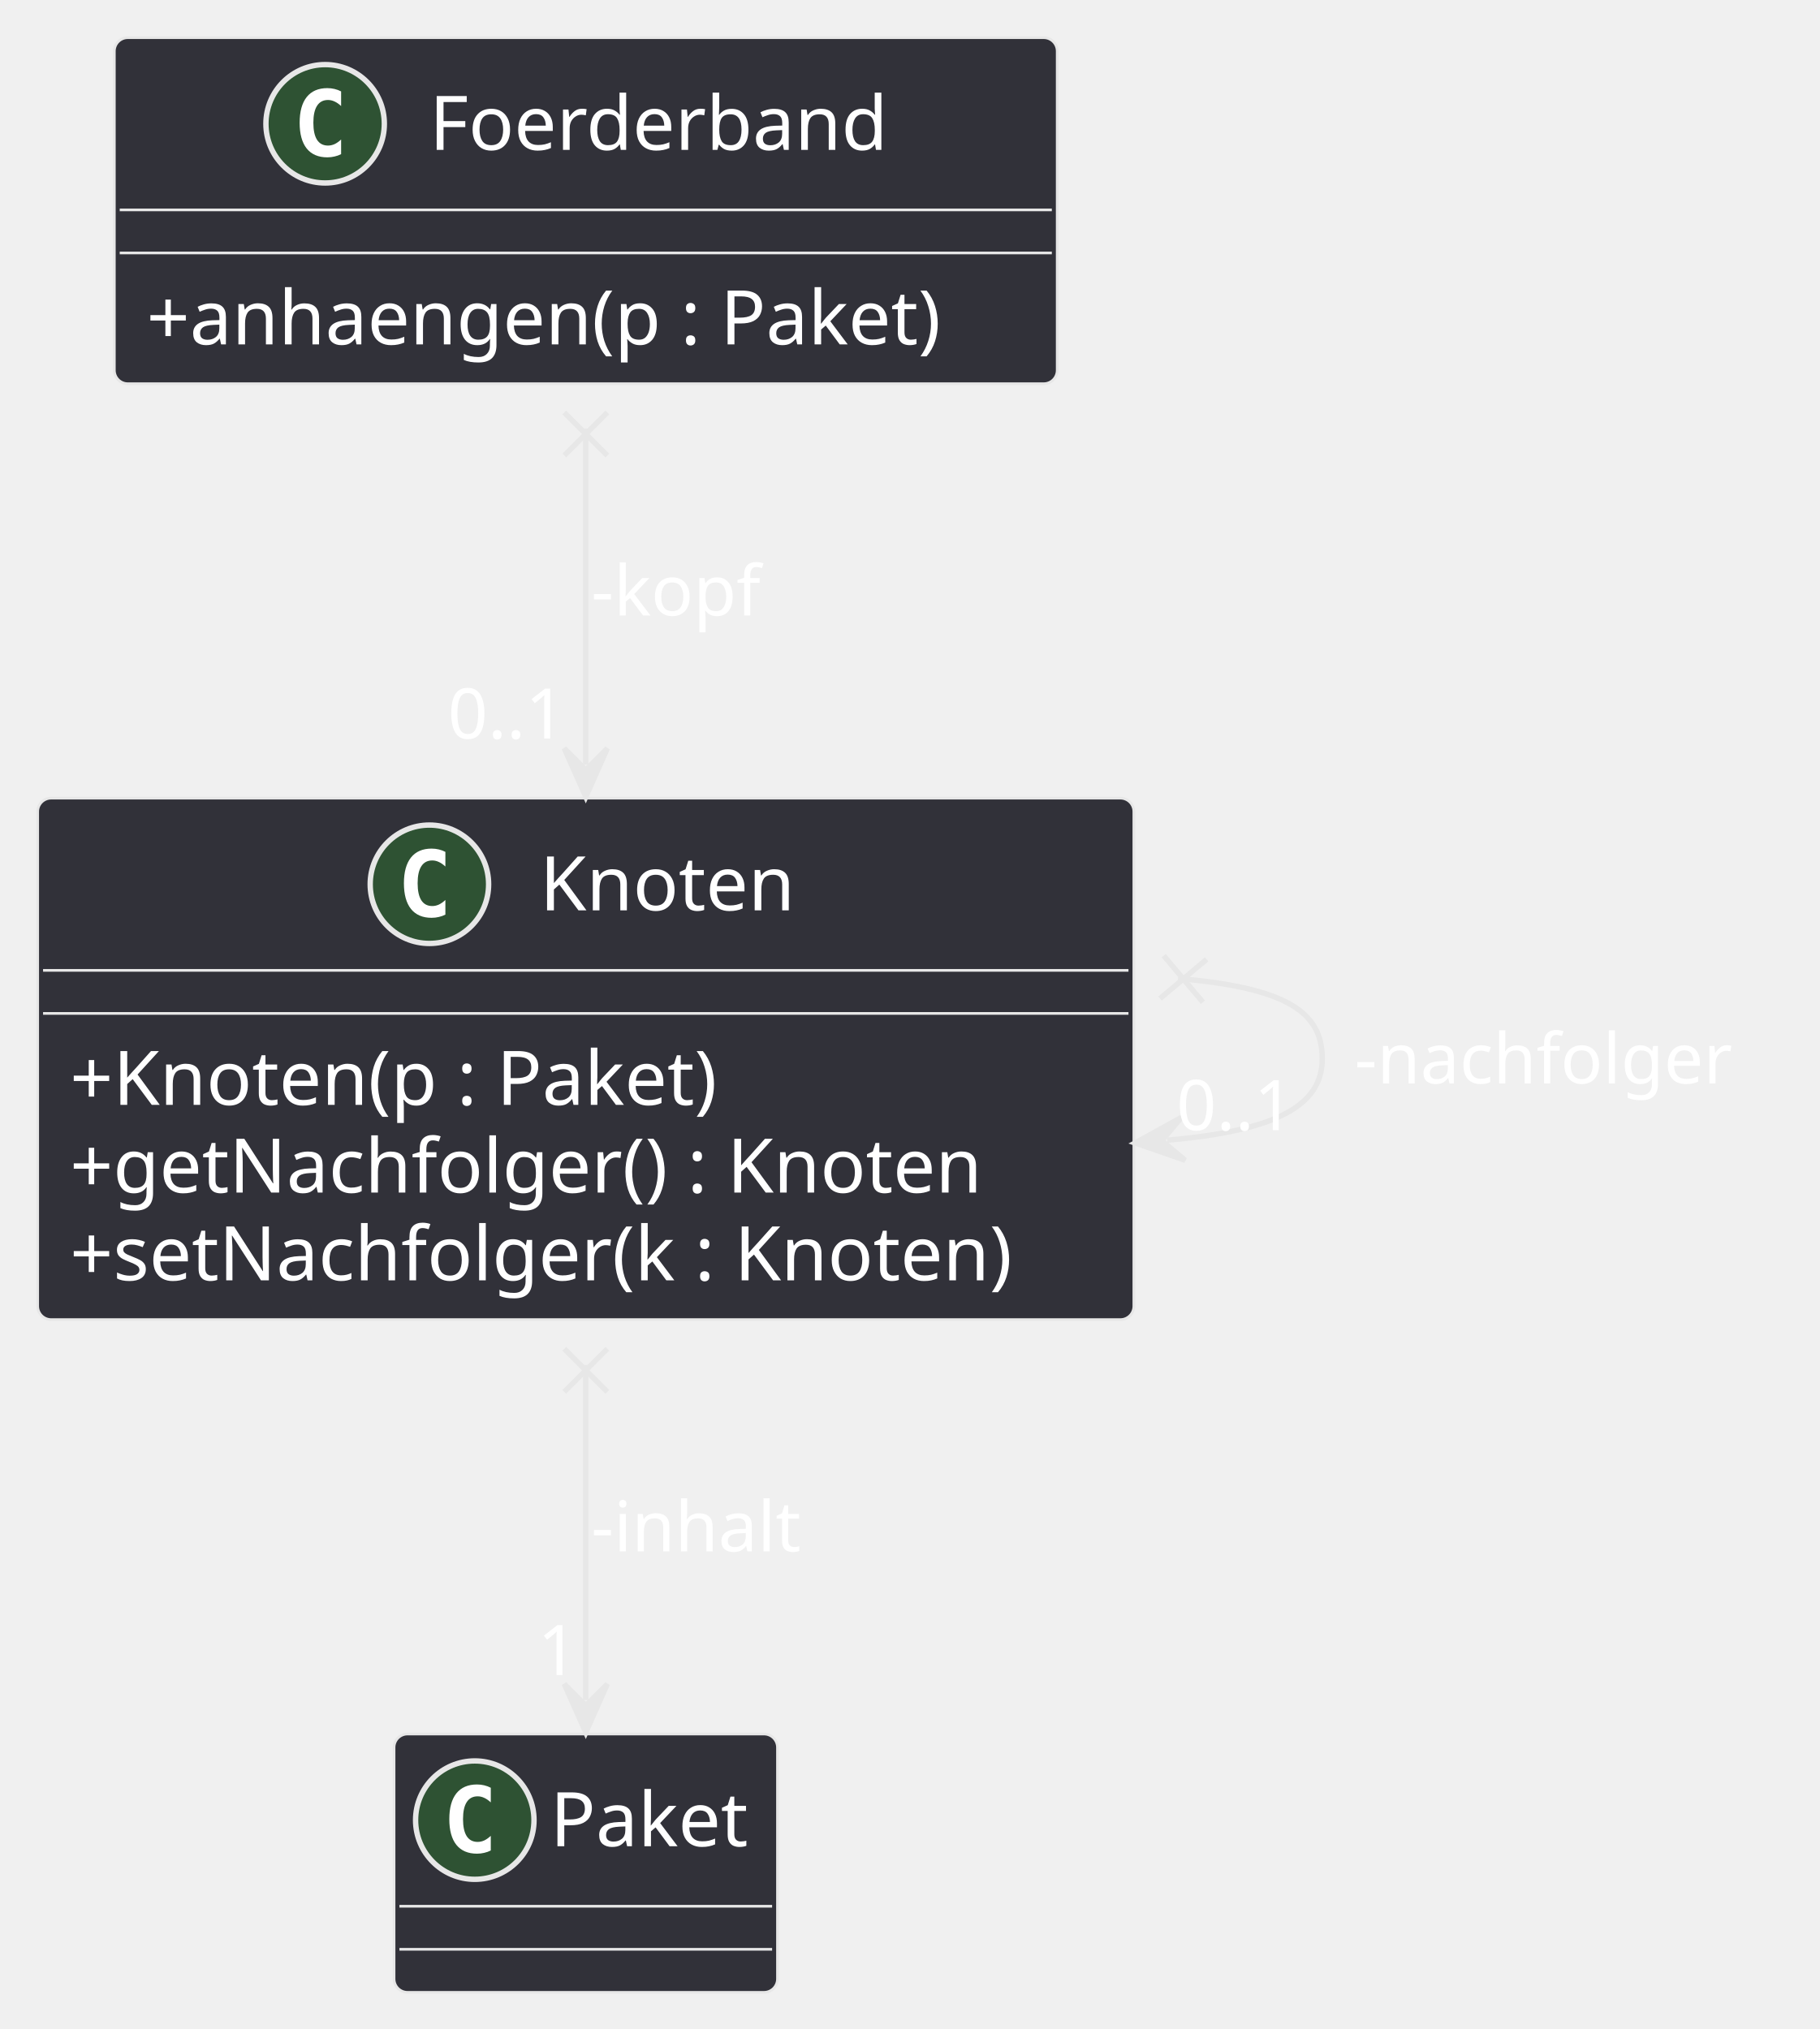
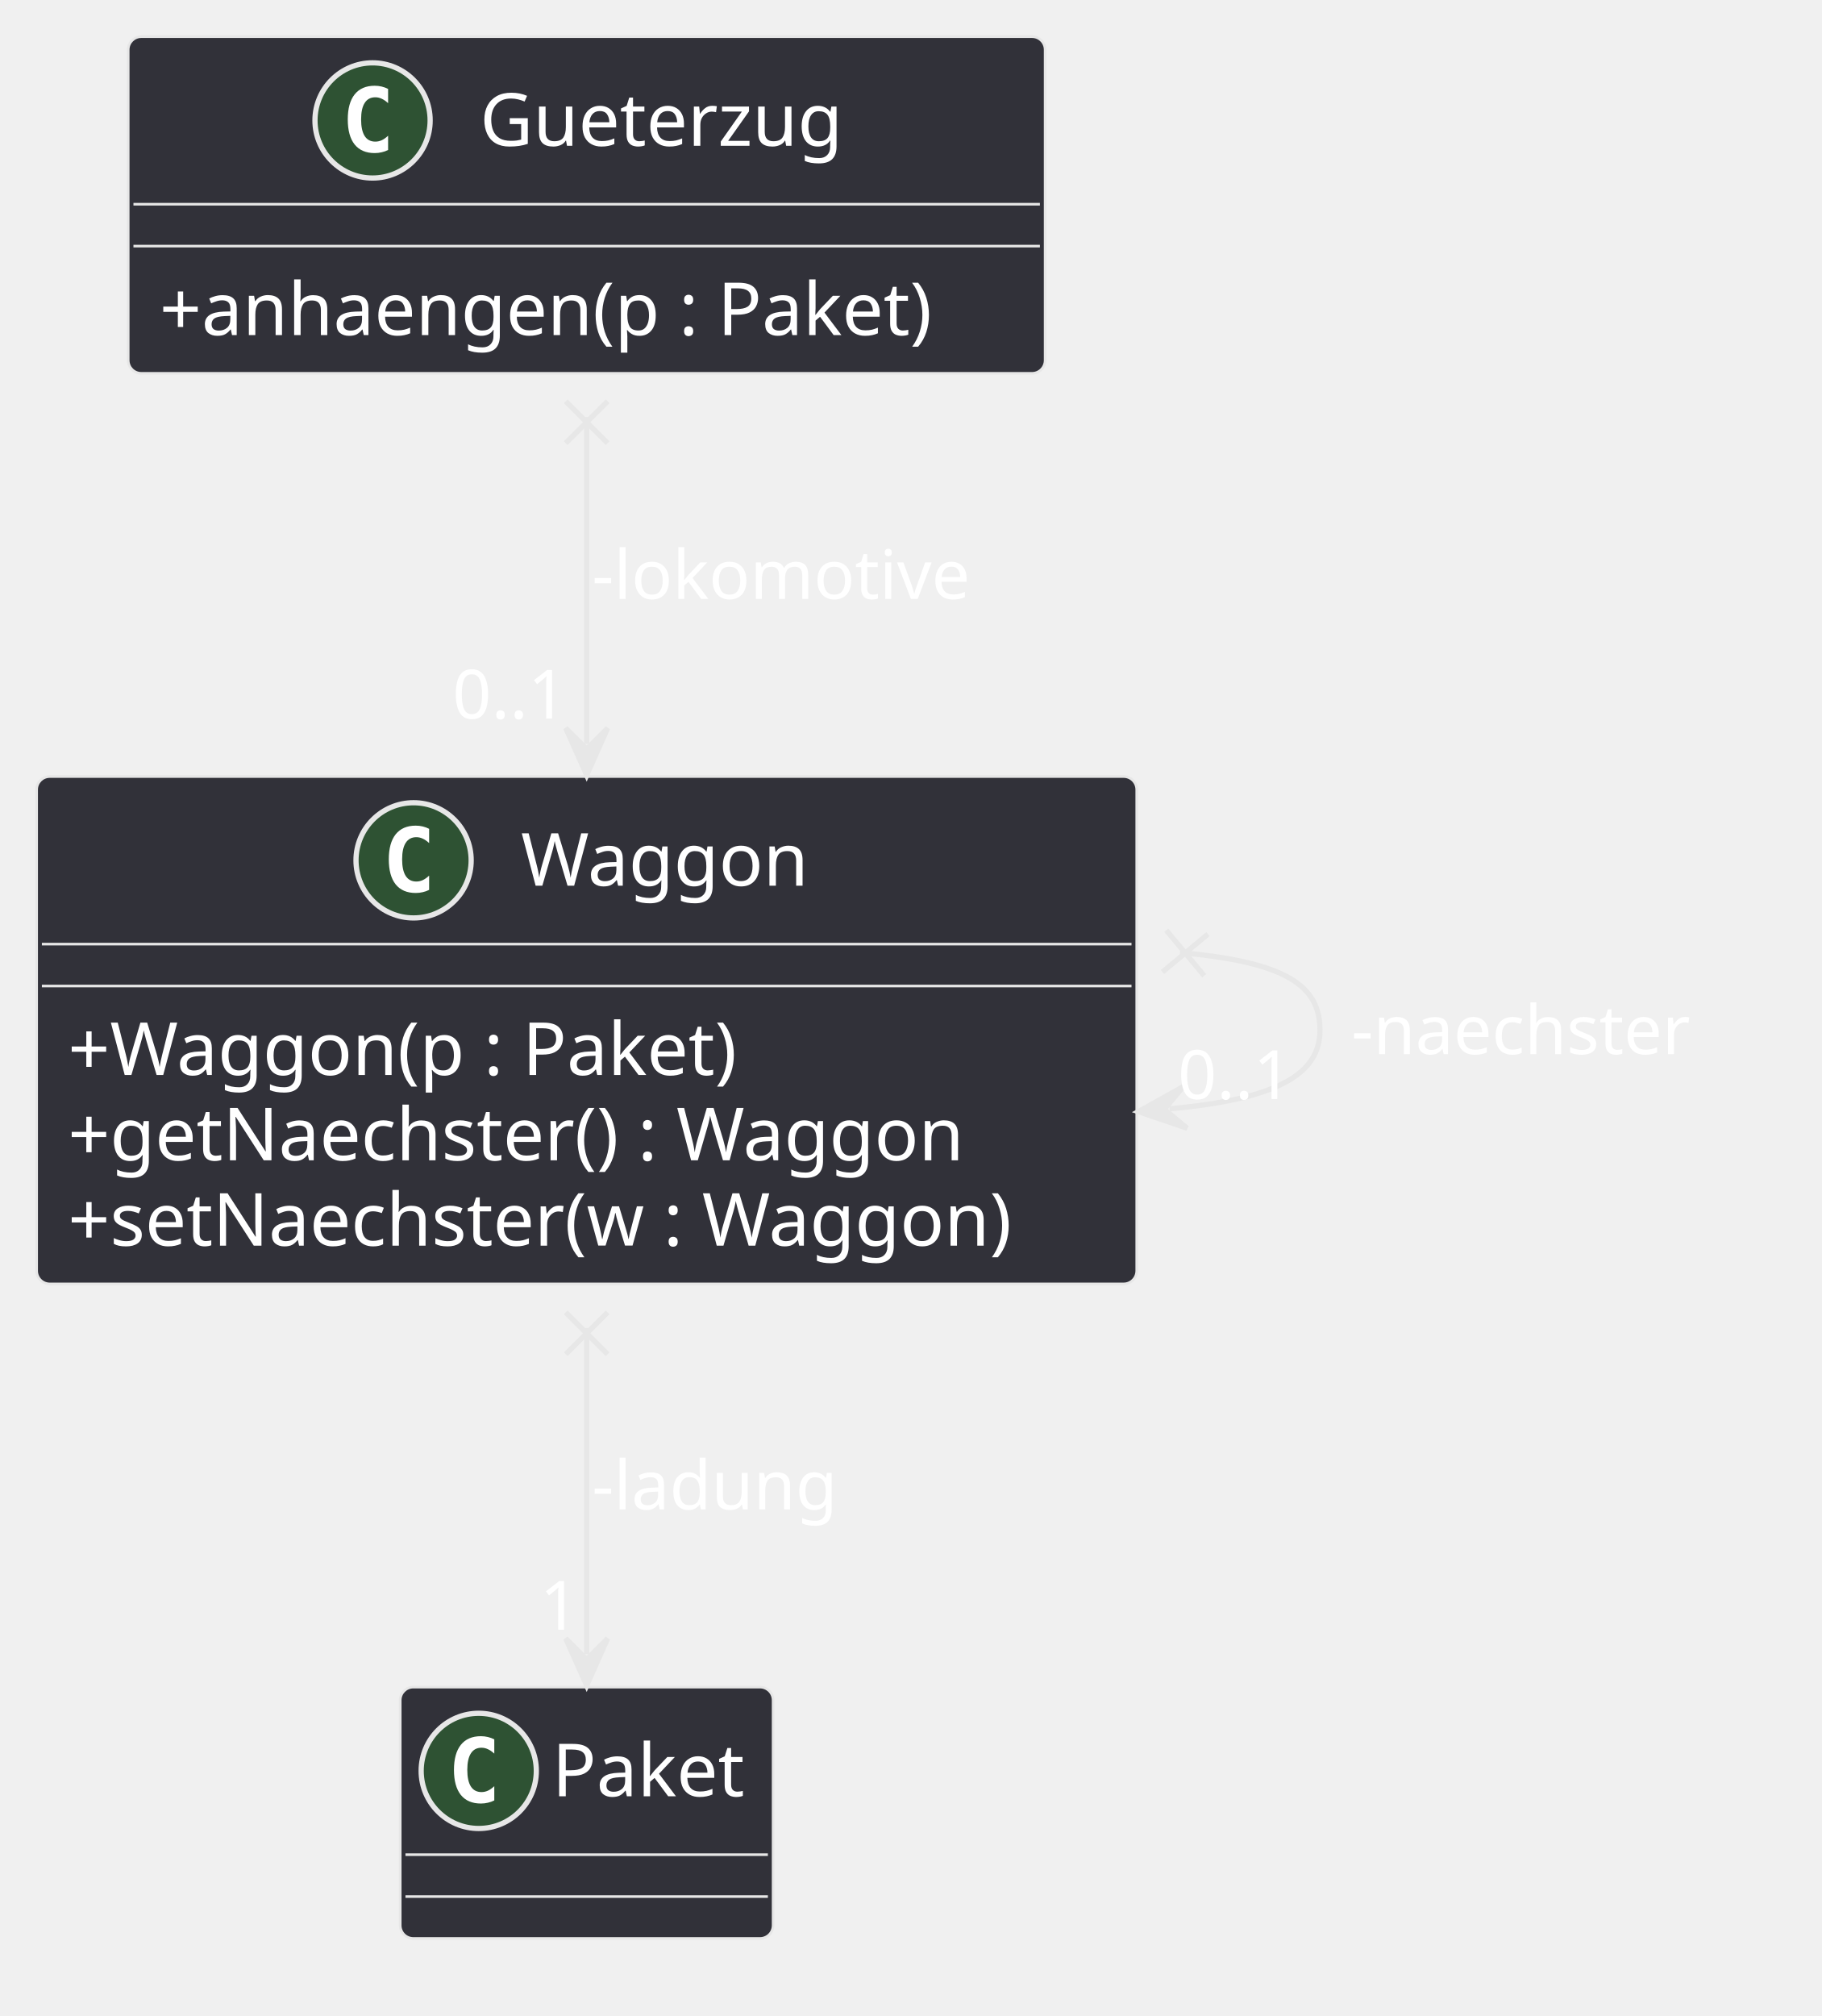
- <svg xmlns="http://www.w3.org/2000/svg" contentStyleType="text/css" data-diagram-type="CLASS" height="377px" preserveAspectRatio="none" style="width:338px;height:377px;" version="1.1" viewBox="0 0 338 377" width="338px" zoomAndPan="magnify">
+ <svg xmlns="http://www.w3.org/2000/svg" contentStyleType="text/css" data-diagram-type="CLASS" height="385px" preserveAspectRatio="none" style="width:348px;height:385px;" version="1.1" viewBox="0 0 348 385" width="348px" zoomAndPan="magnify">
  <defs />
  <g>
-     <g class="entity" data-qualified-name="Knoten" data-source-line="3" id="ent0002">
-       <rect fill="#313139" height="96.891" rx="2.5" ry="2.5" style="stroke:#E7E7E7;stroke-width:0.5;" width="203.632" x="7" y="148.3" />
-       <ellipse cx="79.769" cy="164.3" fill="#2E5233" rx="11" ry="11" style="stroke:#E7E7E7;stroke-width:1;" />
-       <path d="M82.737,169.941 Q82.159,170.238 81.519,170.378 Q80.878,170.534 80.175,170.534 Q77.675,170.534 76.347,168.894 Q75.034,167.238 75.034,164.113 Q75.034,160.988 76.347,159.331 Q77.675,157.675 80.175,157.675 Q80.878,157.675 81.519,157.831 Q82.175,157.988 82.737,158.284 L82.737,161.003 Q82.112,160.425 81.519,160.159 Q80.925,159.878 80.3,159.878 Q78.956,159.878 78.269,160.956 Q77.581,162.019 77.581,164.113 Q77.581,166.206 78.269,167.284 Q78.956,168.347 80.3,168.347 Q80.925,168.347 81.519,168.081 Q82.112,167.8 82.737,167.222 L82.737,169.941 Z " fill="#FFFFFF" />
-       <text fill="#FFFFFF" font-family="sans-serif" font-size="14" lengthAdjust="spacing" textLength="49.595" x="100.269" y="169.147">Knoten</text>
-       <line style="stroke:#E7E7E7;stroke-width:0.5;" x1="8" x2="209.632" y1="180.3" y2="180.3" />
-       <line style="stroke:#E7E7E7;stroke-width:0.5;" x1="8" x2="209.632" y1="188.3" y2="188.3" />
-       <text fill="#FFFFFF" font-family="sans-serif" font-size="14" lengthAdjust="spacing" textLength="133.984" x="13" y="205.295">+Knoten(p : Paket)</text>
-       <text fill="#FFFFFF" font-family="sans-serif" font-size="14" lengthAdjust="spacing" textLength="185.117" x="13" y="221.592">+getNachfolger() : Knoten</text>
-       <text fill="#FFFFFF" font-family="sans-serif" font-size="14" lengthAdjust="spacing" textLength="191.632" x="13" y="237.889">+setNachfolger(k : Knoten)</text>
+     <g class="entity" data-qualified-name="Waggon" data-source-line="3" id="ent0002">
+       <rect fill="#313139" height="96.891" rx="2.5" ry="2.5" style="stroke:#E7E7E7;stroke-width:0.5;" width="210.14" x="7" y="148.3" />
+       <ellipse cx="79.003" cy="164.3" fill="#2E5233" rx="11" ry="11" style="stroke:#E7E7E7;stroke-width:1;" />
+       <path d="M81.972,169.941 Q81.394,170.238 80.753,170.378 Q80.112,170.534 79.409,170.534 Q76.909,170.534 75.581,168.894 Q74.269,167.238 74.269,164.113 Q74.269,160.988 75.581,159.331 Q76.909,157.675 79.409,157.675 Q80.112,157.675 80.753,157.831 Q81.409,157.988 81.972,158.284 L81.972,161.003 Q81.347,160.425 80.753,160.159 Q80.159,159.878 79.534,159.878 Q78.19,159.878 77.503,160.956 Q76.815,162.019 76.815,164.113 Q76.815,166.206 77.503,167.284 Q78.19,168.347 79.534,168.347 Q80.159,168.347 80.753,168.081 Q81.347,167.8 81.972,167.222 L81.972,169.941 Z " fill="#FFFFFF" />
+       <text fill="#FFFFFF" font-family="sans-serif" font-size="14" lengthAdjust="spacing" textLength="57.634" x="99.503" y="169.147">Waggon</text>
+       <line style="stroke:#E7E7E7;stroke-width:0.5;" x1="8" x2="216.14" y1="180.3" y2="180.3" />
+       <line style="stroke:#E7E7E7;stroke-width:0.5;" x1="8" x2="216.14" y1="188.3" y2="188.3" />
+       <text fill="#FFFFFF" font-family="sans-serif" font-size="14" lengthAdjust="spacing" textLength="142.023" x="13" y="205.295">+Waggon(p : Paket)</text>
+       <text fill="#FFFFFF" font-family="sans-serif" font-size="14" lengthAdjust="spacing" textLength="188.282" x="13" y="221.592">+getNaechster() : Waggon</text>
+       <text fill="#FFFFFF" font-family="sans-serif" font-size="14" lengthAdjust="spacing" textLength="198.14" x="13" y="237.889">+setNaechster(w : Waggon)</text>
    </g>
-     <g class="entity" data-qualified-name="Foerderband" data-source-line="8" id="ent0003">
-       <rect fill="#313139" height="64.297" rx="2.5" ry="2.5" style="stroke:#E7E7E7;stroke-width:0.5;" width="175.153" x="21.24" y="7" />
-       <ellipse cx="60.398" cy="23" fill="#2E5233" rx="11" ry="11" style="stroke:#E7E7E7;stroke-width:1;" />
-       <path d="M63.367,28.641 Q62.789,28.938 62.148,29.078 Q61.507,29.234 60.804,29.234 Q58.304,29.234 56.976,27.594 Q55.664,25.938 55.664,22.812 Q55.664,19.688 56.976,18.031 Q58.304,16.375 60.804,16.375 Q61.507,16.375 62.148,16.531 Q62.804,16.688 63.367,16.984 L63.367,19.703 Q62.742,19.125 62.148,18.859 Q61.554,18.578 60.929,18.578 Q59.586,18.578 58.898,19.656 Q58.211,20.719 58.211,22.812 Q58.211,24.906 58.898,25.984 Q59.586,27.047 60.929,27.047 Q61.554,27.047 62.148,26.781 Q62.742,26.5 63.367,25.922 L63.367,28.641 Z " fill="#FFFFFF" />
-       <text fill="#FFFFFF" font-family="sans-serif" font-size="14" lengthAdjust="spacing" textLength="89.469" x="79.766" y="27.847">Foerderband</text>
-       <line style="stroke:#E7E7E7;stroke-width:0.5;" x1="22.24" x2="195.393" y1="39" y2="39" />
-       <line style="stroke:#E7E7E7;stroke-width:0.5;" x1="22.24" x2="195.393" y1="47" y2="47" />
-       <text fill="#FFFFFF" font-family="sans-serif" font-size="14" lengthAdjust="spacing" textLength="163.153" x="27.24" y="63.995">+anhaengen(p : Paket)</text>
+     <g class="entity" data-qualified-name="Gueterzug" data-source-line="8" id="ent0003">
+       <rect fill="#313139" height="64.297" rx="2.5" ry="2.5" style="stroke:#E7E7E7;stroke-width:0.5;" width="175.153" x="24.49" y="7" />
+       <ellipse cx="71.166" cy="23" fill="#2E5233" rx="11" ry="11" style="stroke:#E7E7E7;stroke-width:1;" />
+       <path d="M74.135,28.641 Q73.556,28.938 72.916,29.078 Q72.275,29.234 71.572,29.234 Q69.072,29.234 67.744,27.594 Q66.431,25.938 66.431,22.812 Q66.431,19.688 67.744,18.031 Q69.072,16.375 71.572,16.375 Q72.275,16.375 72.916,16.531 Q73.572,16.688 74.135,16.984 L74.135,19.703 Q73.51,19.125 72.916,18.859 Q72.322,18.578 71.697,18.578 Q70.353,18.578 69.666,19.656 Q68.978,20.719 68.978,22.812 Q68.978,24.906 69.666,25.984 Q70.353,27.047 71.697,27.047 Q72.322,27.047 72.916,26.781 Q73.51,26.5 74.135,25.922 L74.135,28.641 Z " fill="#FFFFFF" />
+       <text fill="#FFFFFF" font-family="sans-serif" font-size="14" lengthAdjust="spacing" textLength="73.302" x="91.666" y="27.847">Gueterzug</text>
+       <line style="stroke:#E7E7E7;stroke-width:0.5;" x1="25.49" x2="198.643" y1="39" y2="39" />
+       <line style="stroke:#E7E7E7;stroke-width:0.5;" x1="25.49" x2="198.643" y1="47" y2="47" />
+       <text fill="#FFFFFF" font-family="sans-serif" font-size="14" lengthAdjust="spacing" textLength="163.153" x="30.49" y="63.995">+anhaengen(p : Paket)</text>
    </g>
    <g class="entity" data-qualified-name="Paket" data-source-line="13" id="ent0006">
-       <rect fill="#313139" height="48" rx="2.5" ry="2.5" style="stroke:#E7E7E7;stroke-width:0.5;" width="71.231" x="73.2" y="322.19" />
-       <ellipse cx="88.2" cy="338.19" fill="#2E5233" rx="11" ry="11" style="stroke:#E7E7E7;stroke-width:1;" />
-       <path d="M91.169,343.831 Q90.591,344.127 89.95,344.268 Q89.309,344.424 88.606,344.424 Q86.106,344.424 84.778,342.784 Q83.466,341.127 83.466,338.002 Q83.466,334.877 84.778,333.221 Q86.106,331.565 88.606,331.565 Q89.309,331.565 89.95,331.721 Q90.606,331.877 91.169,332.174 L91.169,334.893 Q90.544,334.315 89.95,334.049 Q89.356,333.768 88.731,333.768 Q87.388,333.768 86.7,334.846 Q86.013,335.909 86.013,338.002 Q86.013,340.096 86.7,341.174 Q87.388,342.237 88.731,342.237 Q89.356,342.237 89.95,341.971 Q90.544,341.69 91.169,341.112 L91.169,343.831 Z " fill="#FFFFFF" />
-       <text fill="#FFFFFF" font-family="sans-serif" font-size="14" lengthAdjust="spacing" textLength="39.231" x="102.2" y="343.037">Paket</text>
-       <line style="stroke:#E7E7E7;stroke-width:0.5;" x1="74.2" x2="143.431" y1="354.19" y2="354.19" />
-       <line style="stroke:#E7E7E7;stroke-width:0.5;" x1="74.2" x2="143.431" y1="362.19" y2="362.19" />
+       <rect fill="#313139" height="48" rx="2.5" ry="2.5" style="stroke:#E7E7E7;stroke-width:0.5;" width="71.231" x="76.45" y="322.19" />
+       <ellipse cx="91.45" cy="338.19" fill="#2E5233" rx="11" ry="11" style="stroke:#E7E7E7;stroke-width:1;" />
+       <path d="M94.419,343.831 Q93.841,344.127 93.2,344.268 Q92.559,344.424 91.856,344.424 Q89.356,344.424 88.028,342.784 Q86.716,341.127 86.716,338.002 Q86.716,334.877 88.028,333.221 Q89.356,331.565 91.856,331.565 Q92.559,331.565 93.2,331.721 Q93.856,331.877 94.419,332.174 L94.419,334.893 Q93.794,334.315 93.2,334.049 Q92.606,333.768 91.981,333.768 Q90.638,333.768 89.95,334.846 Q89.263,335.909 89.263,338.002 Q89.263,340.096 89.95,341.174 Q90.638,342.237 91.981,342.237 Q92.606,342.237 93.2,341.971 Q93.794,341.69 94.419,341.112 L94.419,343.831 Z " fill="#FFFFFF" />
+       <text fill="#FFFFFF" font-family="sans-serif" font-size="14" lengthAdjust="spacing" textLength="39.231" x="105.45" y="343.037">Paket</text>
+       <line style="stroke:#E7E7E7;stroke-width:0.5;" x1="77.45" x2="146.681" y1="354.19" y2="354.19" />
+       <line style="stroke:#E7E7E7;stroke-width:0.5;" x1="77.45" x2="146.681" y1="362.19" y2="362.19" />
    </g>
    <g class="link" data-entity-1="ent0003" data-entity-2="ent0002" data-link-type="dependency" data-source-line="11" id="lnk4">
-       <path codeLine="11" d="M108.82,79.64 C108.82,101.57 108.82,117.23 108.82,142.05" fill="none" id="Foerderband-Knoten" style="stroke:#E7E7E7;stroke-width:1;" />
-       <path d="M104.82,76.64 L112.82,84.64 M112.82,76.64 L104.82,84.64" fill="none" style="stroke:#E7E7E7;stroke-width:1;" />
-       <polygon fill="#E7E7E7" points="108.82,148.05,112.82,139.05,108.82,143.05,104.82,139.05,108.82,148.05" style="stroke:#E7E7E7;stroke-width:1;" />
-       <text fill="#FFFFFF" font-family="sans-serif" font-size="13" lengthAdjust="spacing" textLength="33.002" x="109.82" y="114.367">-kopf</text>
-       <text fill="#FFFFFF" font-family="sans-serif" font-size="13" lengthAdjust="spacing" textLength="24.807" x="83.19" y="137.224">0..1</text>
+       <path codeLine="11" d="M112.07,79.64 C112.07,101.57 112.07,117.23 112.07,142.05" fill="none" id="Gueterzug-Waggon" style="stroke:#E7E7E7;stroke-width:1;" />
+       <path d="M108.07,76.64 L116.07,84.64 M116.07,76.64 L108.07,84.64" fill="none" style="stroke:#E7E7E7;stroke-width:1;" />
+       <polygon fill="#E7E7E7" points="112.07,148.05,116.07,139.05,112.07,143.05,108.07,139.05,112.07,148.05" style="stroke:#E7E7E7;stroke-width:1;" />
+       <text fill="#FFFFFF" font-family="sans-serif" font-size="13" lengthAdjust="spacing" textLength="76.756" x="113.07" y="114.367">-lokomotive</text>
+       <text fill="#FFFFFF" font-family="sans-serif" font-size="13" lengthAdjust="spacing" textLength="24.807" x="86.439" y="137.224">0..1</text>
    </g>
    <g class="link" data-entity-1="ent0002" data-entity-2="ent0002" data-link-type="dependency" data-source-line="12" id="lnk5">
-       <path codeLine="12" d="M218.82,181.807 C239.12,183.557 245.63,188.08 245.63,196.74 C245.63,205.41 237.128,210.105 216.828,211.855" fill="none" id="Knoten-Knoten" style="stroke:#E7E7E7;stroke-width:1;" />
-       <path d="M215.488,185.535 L224.145,178.251 M216.175,177.564 L223.458,186.222" fill="none" style="stroke:#E7E7E7;stroke-width:1;" />
-       <polygon fill="#E7E7E7" points="210.85,212.37,220.16,215.582,215.832,211.941,219.473,207.612,210.85,212.37" style="stroke:#E7E7E7;stroke-width:1;" />
-       <text fill="#FFFFFF" font-family="sans-serif" font-size="13" lengthAdjust="spacing" textLength="74.02" x="251.63" y="201.307">-nachfolger</text>
-       <text fill="#FFFFFF" font-family="sans-serif" font-size="13" lengthAdjust="spacing" textLength="24.807" x="218.539" y="209.987">0..1</text>
+       <path codeLine="12" d="M225.407,181.912 C245.717,183.752 252.14,188.21 252.14,196.74 C252.14,205.28 243.726,209.922 223.416,211.752" fill="none" id="Waggon-Waggon" style="stroke:#E7E7E7;stroke-width:1;" />
+       <path d="M222.059,185.625 L230.748,178.379 M222.78,177.657 L230.026,186.347" fill="none" style="stroke:#E7E7E7;stroke-width:1;" />
+       <polygon fill="#E7E7E7" points="217.44,212.29,226.763,215.466,222.42,211.841,226.045,207.499,217.44,212.29" style="stroke:#E7E7E7;stroke-width:1;" />
+       <text fill="#FFFFFF" font-family="sans-serif" font-size="13" lengthAdjust="spacing" textLength="69.494" x="258.14" y="201.307">-naechster</text>
+       <text fill="#FFFFFF" font-family="sans-serif" font-size="13" lengthAdjust="spacing" textLength="24.807" x="224.985" y="209.876">0..1</text>
    </g>
    <g class="link" data-entity-1="ent0002" data-entity-2="ent0006" data-link-type="dependency" data-source-line="13" id="lnk7">
-       <path codeLine="13" d="M108.82,253.62 C108.82,279.18 108.82,295.49 108.82,315.9" fill="none" id="Knoten-Paket" style="stroke:#E7E7E7;stroke-width:1;" />
-       <path d="M104.82,250.62 L112.82,258.62 M112.82,250.62 L104.82,258.62" fill="none" style="stroke:#E7E7E7;stroke-width:1;" />
-       <polygon fill="#E7E7E7" points="108.82,321.9,112.82,312.9,108.82,316.9,104.82,312.9,108.82,321.9" style="stroke:#E7E7E7;stroke-width:1;" />
-       <text fill="#FFFFFF" font-family="sans-serif" font-size="13" lengthAdjust="spacing" textLength="41.456" x="109.82" y="288.257">-inhalt</text>
-       <text fill="#FFFFFF" font-family="sans-serif" font-size="13" lengthAdjust="spacing" textLength="8.271" x="99.879" y="311.234">1</text>
+       <path codeLine="13" d="M112.07,253.62 C112.07,279.18 112.07,295.49 112.07,315.9" fill="none" id="Waggon-Paket" style="stroke:#E7E7E7;stroke-width:1;" />
+       <path d="M108.07,250.62 L116.07,258.62 M116.07,250.62 L108.07,258.62" fill="none" style="stroke:#E7E7E7;stroke-width:1;" />
+       <polygon fill="#E7E7E7" points="112.07,321.9,116.07,312.9,112.07,316.9,108.07,312.9,112.07,321.9" style="stroke:#E7E7E7;stroke-width:1;" />
+       <text fill="#FFFFFF" font-family="sans-serif" font-size="13" lengthAdjust="spacing" textLength="49.252" x="113.07" y="288.257">-ladung</text>
+       <text fill="#FFFFFF" font-family="sans-serif" font-size="13" lengthAdjust="spacing" textLength="8.271" x="103.129" y="311.234">1</text>
    </g>
  </g>
</svg>
